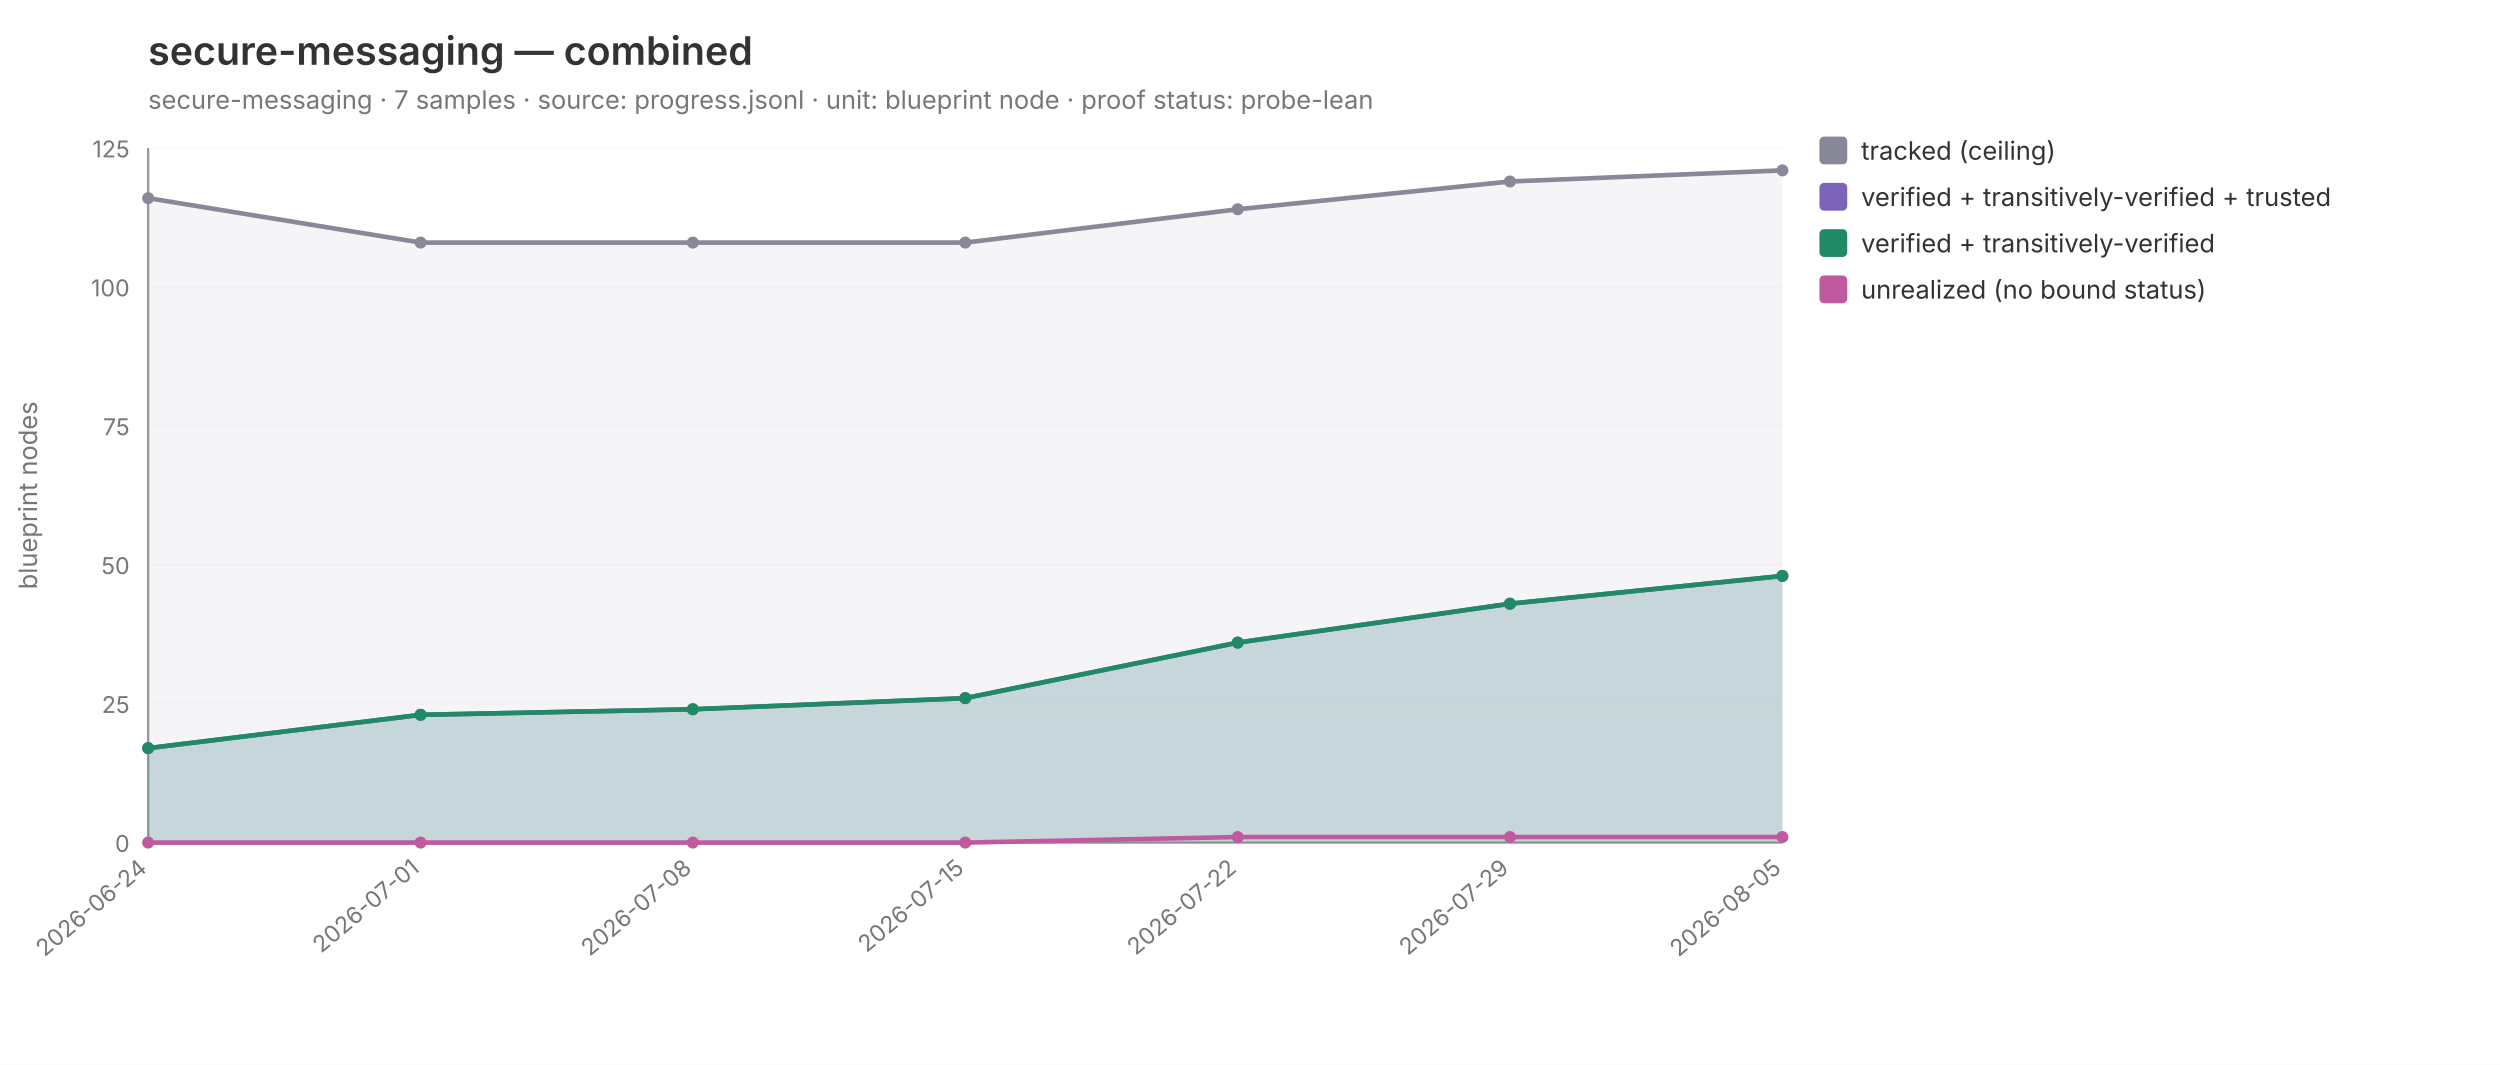
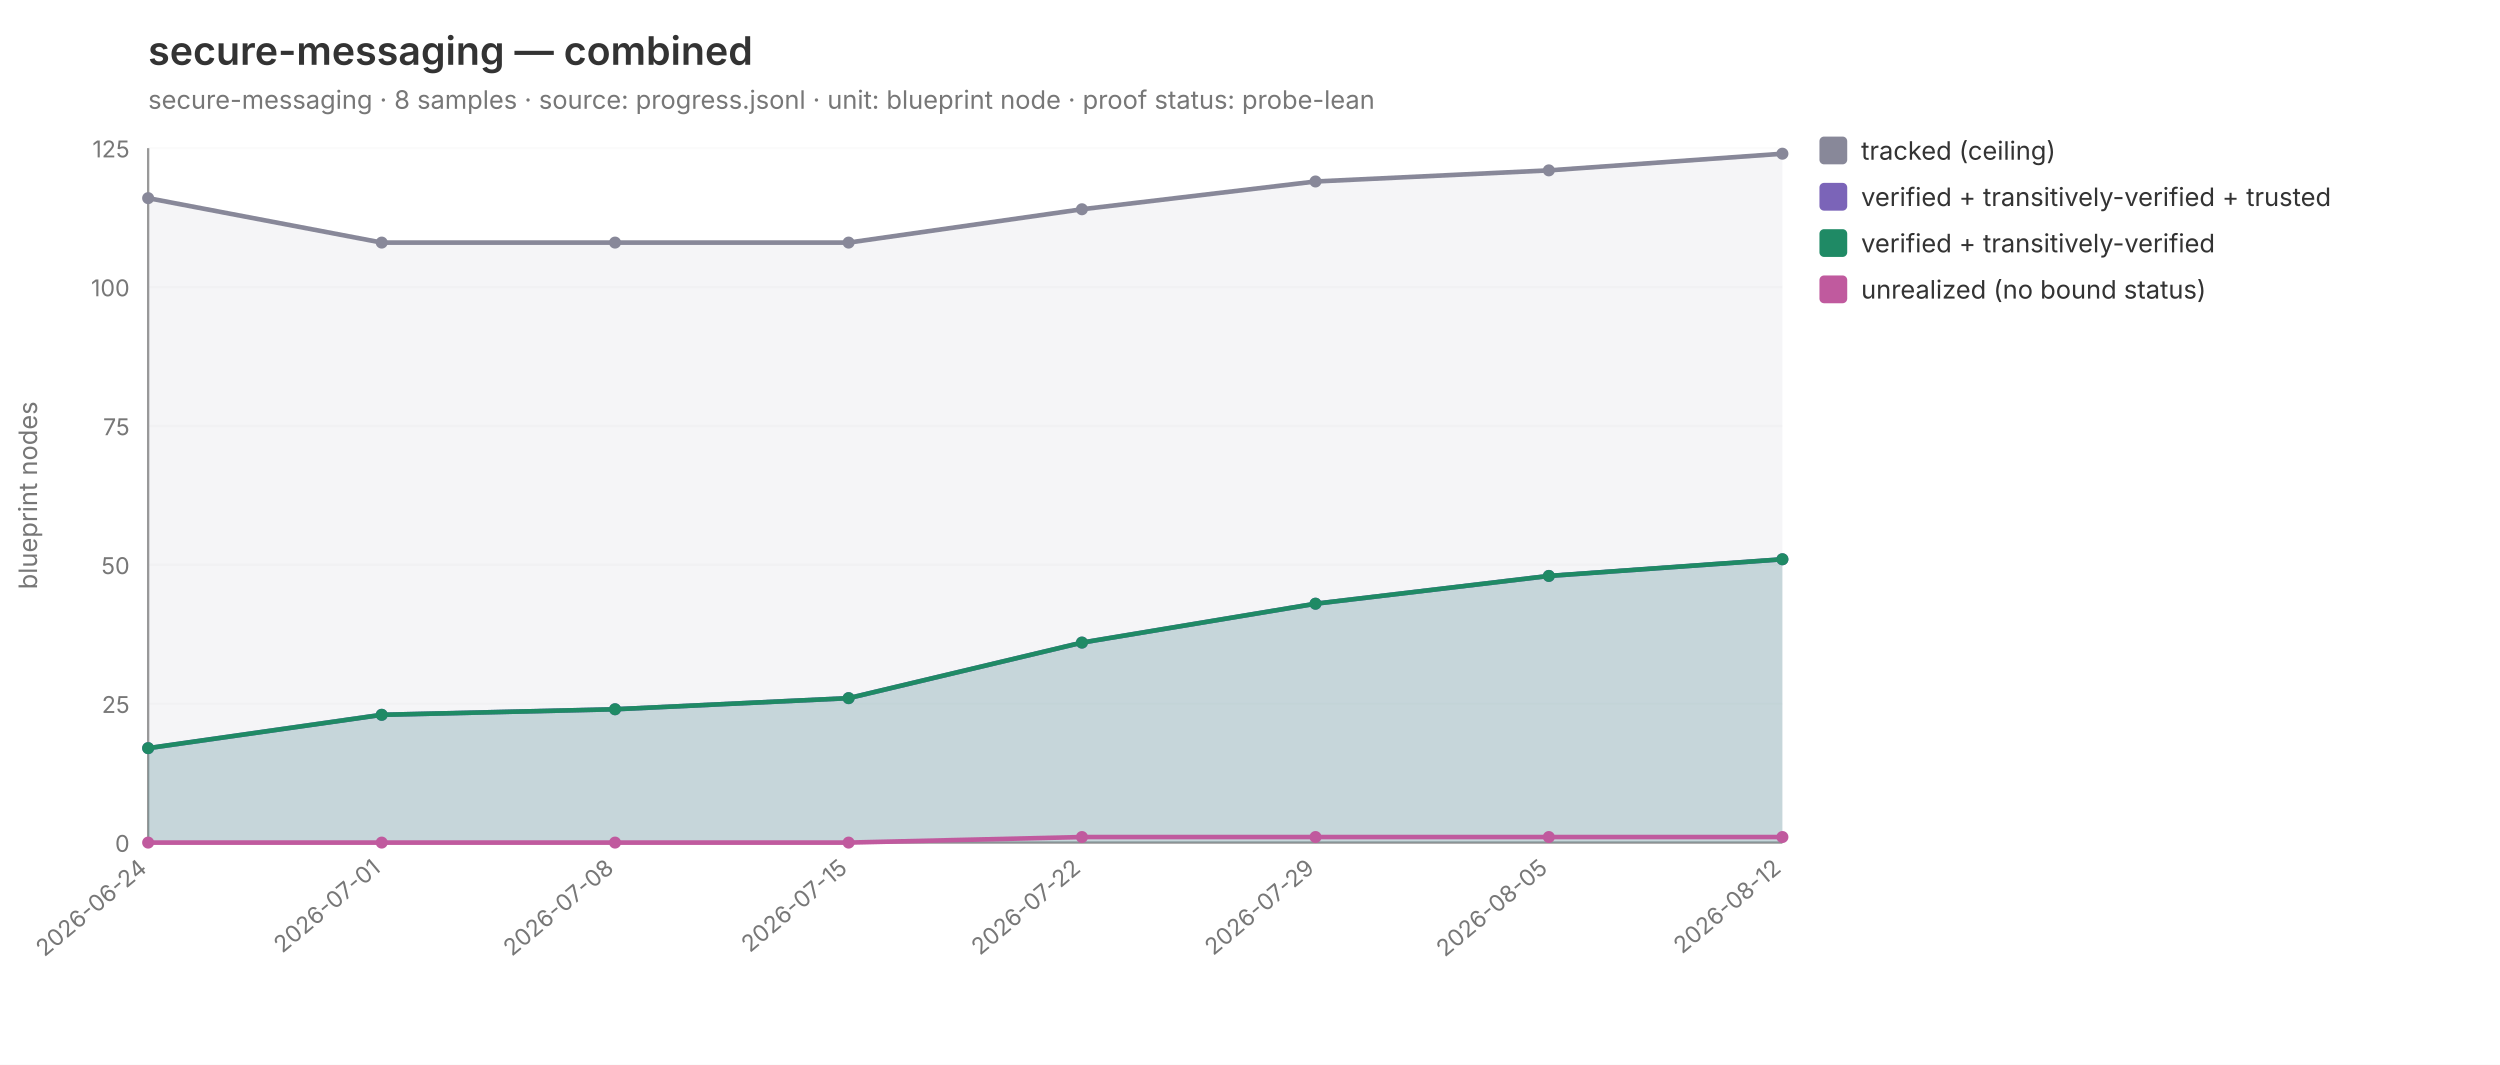
<svg xmlns="http://www.w3.org/2000/svg" width="1080" height="460" viewBox="0 0 1080 460" font-family="system-ui, -apple-system, Segoe UI, sans-serif">
  <rect width="1080" height="460" fill="#FFFFFF" />
  <text x="64" y="28" font-size="17" font-weight="600" fill="#333333">secure-messaging — combined</text>
-   <text x="64" y="47" font-size="11" fill="#777777">secure-messaging · 7 samples · source: progress.jsonl · unit: blueprint node · proof status: probe-lean</text>
+   <text x="64" y="47" font-size="11" fill="#777777">secure-messaging · 8 samples · source: progress.jsonl · unit: blueprint node · proof status: probe-lean</text>
  <line x1="64" y1="364.0" x2="770" y2="364.0" stroke="#E4E4E422" />
  <text x="56" y="368.0" font-size="10" text-anchor="end" fill="#777777">0</text>
  <line x1="64" y1="304.0" x2="770" y2="304.0" stroke="#E4E4E422" />
  <text x="56" y="308.0" font-size="10" text-anchor="end" fill="#777777">25</text>
  <line x1="64" y1="244.0" x2="770" y2="244.0" stroke="#E4E4E422" />
  <text x="56" y="248.0" font-size="10" text-anchor="end" fill="#777777">50</text>
  <line x1="64" y1="184.0" x2="770" y2="184.0" stroke="#E4E4E422" />
  <text x="56" y="188.0" font-size="10" text-anchor="end" fill="#777777">75</text>
  <line x1="64" y1="124.0" x2="770" y2="124.0" stroke="#E4E4E422" />
  <text x="56" y="128.0" font-size="10" text-anchor="end" fill="#777777">100</text>
  <line x1="64" y1="64.0" x2="770" y2="64.0" stroke="#E4E4E422" />
  <text x="56" y="68.0" font-size="10" text-anchor="end" fill="#777777">125</text>
  <line x1="64" y1="64" x2="64" y2="364" stroke="#999999" />
  <line x1="64" y1="364" x2="770" y2="364" stroke="#999999" />
  <text x="16" y="214.0" font-size="11" fill="#777777" text-anchor="middle" transform="rotate(-90 16 214.0)">blueprint nodes</text>
  <text x="64.0" y="376.0" font-size="10" fill="#777777" text-anchor="end" transform="rotate(-40 64.0 376.0)">2026-06-24</text>
-   <text x="181.7" y="376.0" font-size="10" fill="#777777" text-anchor="end" transform="rotate(-40 181.7 376.0)">2026-07-01</text>
-   <text x="299.3" y="376.0" font-size="10" fill="#777777" text-anchor="end" transform="rotate(-40 299.3 376.0)">2026-07-08</text>
-   <text x="417.0" y="376.0" font-size="10" fill="#777777" text-anchor="end" transform="rotate(-40 417.0 376.0)">2026-07-15</text>
-   <text x="534.7" y="376.0" font-size="10" fill="#777777" text-anchor="end" transform="rotate(-40 534.7 376.0)">2026-07-22</text>
-   <text x="652.3" y="376.0" font-size="10" fill="#777777" text-anchor="end" transform="rotate(-40 652.3 376.0)">2026-07-29</text>
-   <text x="770.0" y="376.0" font-size="10" fill="#777777" text-anchor="end" transform="rotate(-40 770.0 376.0)">2026-08-05</text>
-   <polygon points="64.0,85.6 181.7,104.8 299.3,104.8 417.0,104.8 534.7,90.4 652.3,78.4 770.0,73.6 770.0,364.0 64.0,364.0" fill="#888899" fill-opacity="0.08" stroke="none" />
-   <polygon points="64.0,323.2 181.7,308.8 299.3,306.4 417.0,301.6 534.7,277.6 652.3,260.8 770.0,248.8 770.0,364.0 64.0,364.0" fill="#7B64B8" fill-opacity="0.12" stroke="none" />
-   <polygon points="64.0,323.2 181.7,308.8 299.3,306.4 417.0,301.6 534.7,277.6 652.3,260.8 770.0,248.8 770.0,364.0 64.0,364.0" fill="#1F8A65" fill-opacity="0.16" stroke="none" />
-   <polyline points="64.0,85.6 181.7,104.8 299.3,104.8 417.0,104.8 534.7,90.4 652.3,78.4 770.0,73.6" fill="none" stroke="#888899" stroke-width="2.0" stroke-linejoin="round" />
+   <text x="164.9" y="376.0" font-size="10" fill="#777777" text-anchor="end" transform="rotate(-40 164.9 376.0)">2026-07-01</text>
+   <text x="265.7" y="376.0" font-size="10" fill="#777777" text-anchor="end" transform="rotate(-40 265.7 376.0)">2026-07-08</text>
+   <text x="366.6" y="376.0" font-size="10" fill="#777777" text-anchor="end" transform="rotate(-40 366.6 376.0)">2026-07-15</text>
+   <text x="467.4" y="376.0" font-size="10" fill="#777777" text-anchor="end" transform="rotate(-40 467.4 376.0)">2026-07-22</text>
+   <text x="568.3" y="376.0" font-size="10" fill="#777777" text-anchor="end" transform="rotate(-40 568.3 376.0)">2026-07-29</text>
+   <text x="669.1" y="376.0" font-size="10" fill="#777777" text-anchor="end" transform="rotate(-40 669.1 376.0)">2026-08-05</text>
+   <text x="770.0" y="376.0" font-size="10" fill="#777777" text-anchor="end" transform="rotate(-40 770.0 376.0)">2026-08-12</text>
+   <polygon points="64.0,85.6 164.9,104.8 265.7,104.8 366.6,104.8 467.4,90.4 568.3,78.4 669.1,73.6 770.0,66.4 770.0,364.0 64.0,364.0" fill="#888899" fill-opacity="0.08" stroke="none" />
+   <polygon points="64.0,323.2 164.9,308.8 265.7,306.4 366.6,301.6 467.4,277.6 568.3,260.8 669.1,248.8 770.0,241.6 770.0,364.0 64.0,364.0" fill="#7B64B8" fill-opacity="0.12" stroke="none" />
+   <polygon points="64.0,323.2 164.9,308.8 265.7,306.4 366.6,301.6 467.4,277.6 568.3,260.8 669.1,248.8 770.0,241.6 770.0,364.0 64.0,364.0" fill="#1F8A65" fill-opacity="0.16" stroke="none" />
+   <polyline points="64.0,85.6 164.9,104.8 265.7,104.8 366.6,104.8 467.4,90.4 568.3,78.4 669.1,73.6 770.0,66.4" fill="none" stroke="#888899" stroke-width="2.0" stroke-linejoin="round" />
  <circle cx="64.0" cy="85.6" r="2.6" fill="#888899" />
-   <circle cx="181.7" cy="104.8" r="2.6" fill="#888899" />
-   <circle cx="299.3" cy="104.8" r="2.6" fill="#888899" />
-   <circle cx="417.0" cy="104.8" r="2.6" fill="#888899" />
-   <circle cx="534.7" cy="90.4" r="2.6" fill="#888899" />
-   <circle cx="652.3" cy="78.4" r="2.6" fill="#888899" />
-   <circle cx="770.0" cy="73.6" r="2.6" fill="#888899" />
-   <polyline points="64.0,323.2 181.7,308.8 299.3,306.4 417.0,301.6 534.7,277.6 652.3,260.8 770.0,248.8" fill="none" stroke="#7B64B8" stroke-width="2.0" stroke-linejoin="round" />
+   <circle cx="164.9" cy="104.8" r="2.6" fill="#888899" />
+   <circle cx="265.7" cy="104.8" r="2.6" fill="#888899" />
+   <circle cx="366.6" cy="104.8" r="2.6" fill="#888899" />
+   <circle cx="467.4" cy="90.4" r="2.6" fill="#888899" />
+   <circle cx="568.3" cy="78.4" r="2.6" fill="#888899" />
+   <circle cx="669.1" cy="73.6" r="2.6" fill="#888899" />
+   <circle cx="770.0" cy="66.4" r="2.6" fill="#888899" />
+   <polyline points="64.0,323.2 164.9,308.8 265.7,306.4 366.6,301.6 467.4,277.6 568.3,260.8 669.1,248.8 770.0,241.6" fill="none" stroke="#7B64B8" stroke-width="2.0" stroke-linejoin="round" />
  <circle cx="64.0" cy="323.2" r="2.6" fill="#7B64B8" />
-   <circle cx="181.7" cy="308.8" r="2.6" fill="#7B64B8" />
-   <circle cx="299.3" cy="306.4" r="2.6" fill="#7B64B8" />
-   <circle cx="417.0" cy="301.6" r="2.6" fill="#7B64B8" />
-   <circle cx="534.7" cy="277.6" r="2.6" fill="#7B64B8" />
-   <circle cx="652.3" cy="260.8" r="2.6" fill="#7B64B8" />
-   <circle cx="770.0" cy="248.8" r="2.6" fill="#7B64B8" />
-   <polyline points="64.0,323.2 181.7,308.8 299.3,306.4 417.0,301.6 534.7,277.6 652.3,260.8 770.0,248.8" fill="none" stroke="#1F8A65" stroke-width="2.0" stroke-linejoin="round" />
+   <circle cx="164.9" cy="308.8" r="2.6" fill="#7B64B8" />
+   <circle cx="265.7" cy="306.4" r="2.6" fill="#7B64B8" />
+   <circle cx="366.6" cy="301.6" r="2.6" fill="#7B64B8" />
+   <circle cx="467.4" cy="277.6" r="2.6" fill="#7B64B8" />
+   <circle cx="568.3" cy="260.8" r="2.6" fill="#7B64B8" />
+   <circle cx="669.1" cy="248.8" r="2.6" fill="#7B64B8" />
+   <circle cx="770.0" cy="241.6" r="2.6" fill="#7B64B8" />
+   <polyline points="64.0,323.2 164.9,308.8 265.7,306.4 366.6,301.6 467.4,277.6 568.3,260.8 669.1,248.8 770.0,241.6" fill="none" stroke="#1F8A65" stroke-width="2.0" stroke-linejoin="round" />
  <circle cx="64.0" cy="323.2" r="2.6" fill="#1F8A65" />
-   <circle cx="181.7" cy="308.8" r="2.6" fill="#1F8A65" />
-   <circle cx="299.3" cy="306.4" r="2.6" fill="#1F8A65" />
-   <circle cx="417.0" cy="301.6" r="2.6" fill="#1F8A65" />
-   <circle cx="534.7" cy="277.6" r="2.6" fill="#1F8A65" />
-   <circle cx="652.3" cy="260.8" r="2.6" fill="#1F8A65" />
-   <circle cx="770.0" cy="248.8" r="2.6" fill="#1F8A65" />
-   <polyline points="64.0,364.0 181.7,364.0 299.3,364.0 417.0,364.0 534.7,361.6 652.3,361.6 770.0,361.6" fill="none" stroke="#C05A9E" stroke-width="2.0" stroke-linejoin="round" />
+   <circle cx="164.9" cy="308.8" r="2.6" fill="#1F8A65" />
+   <circle cx="265.7" cy="306.4" r="2.6" fill="#1F8A65" />
+   <circle cx="366.6" cy="301.6" r="2.6" fill="#1F8A65" />
+   <circle cx="467.4" cy="277.6" r="2.6" fill="#1F8A65" />
+   <circle cx="568.3" cy="260.8" r="2.6" fill="#1F8A65" />
+   <circle cx="669.1" cy="248.8" r="2.6" fill="#1F8A65" />
+   <circle cx="770.0" cy="241.6" r="2.6" fill="#1F8A65" />
+   <polyline points="64.0,364.0 164.9,364.0 265.7,364.0 366.6,364.0 467.4,361.6 568.3,361.6 669.1,361.6 770.0,361.6" fill="none" stroke="#C05A9E" stroke-width="2.0" stroke-linejoin="round" />
  <circle cx="64.0" cy="364.0" r="2.6" fill="#C05A9E" />
-   <circle cx="181.7" cy="364.0" r="2.6" fill="#C05A9E" />
-   <circle cx="299.3" cy="364.0" r="2.6" fill="#C05A9E" />
-   <circle cx="417.0" cy="364.0" r="2.6" fill="#C05A9E" />
-   <circle cx="534.7" cy="361.6" r="2.6" fill="#C05A9E" />
-   <circle cx="652.3" cy="361.6" r="2.6" fill="#C05A9E" />
+   <circle cx="164.9" cy="364.0" r="2.6" fill="#C05A9E" />
+   <circle cx="265.7" cy="364.0" r="2.6" fill="#C05A9E" />
+   <circle cx="366.6" cy="364.0" r="2.6" fill="#C05A9E" />
+   <circle cx="467.4" cy="361.6" r="2.6" fill="#C05A9E" />
+   <circle cx="568.3" cy="361.6" r="2.6" fill="#C05A9E" />
+   <circle cx="669.1" cy="361.6" r="2.6" fill="#C05A9E" />
  <circle cx="770.0" cy="361.6" r="2.6" fill="#C05A9E" />
  <rect x="786" y="59" width="12" height="12" rx="2" fill="#888899" />
  <text x="804" y="69" font-size="11" fill="#333333">tracked (ceiling)</text>
  <rect x="786" y="79" width="12" height="12" rx="2" fill="#7B64B8" />
  <text x="804" y="89" font-size="11" fill="#333333">verified + transitively-verified + trusted</text>
  <rect x="786" y="99" width="12" height="12" rx="2" fill="#1F8A65" />
  <text x="804" y="109" font-size="11" fill="#333333">verified + transitively-verified</text>
  <rect x="786" y="119" width="12" height="12" rx="2" fill="#C05A9E" />
  <text x="804" y="129" font-size="11" fill="#333333">unrealized (no bound status)</text>
</svg>
